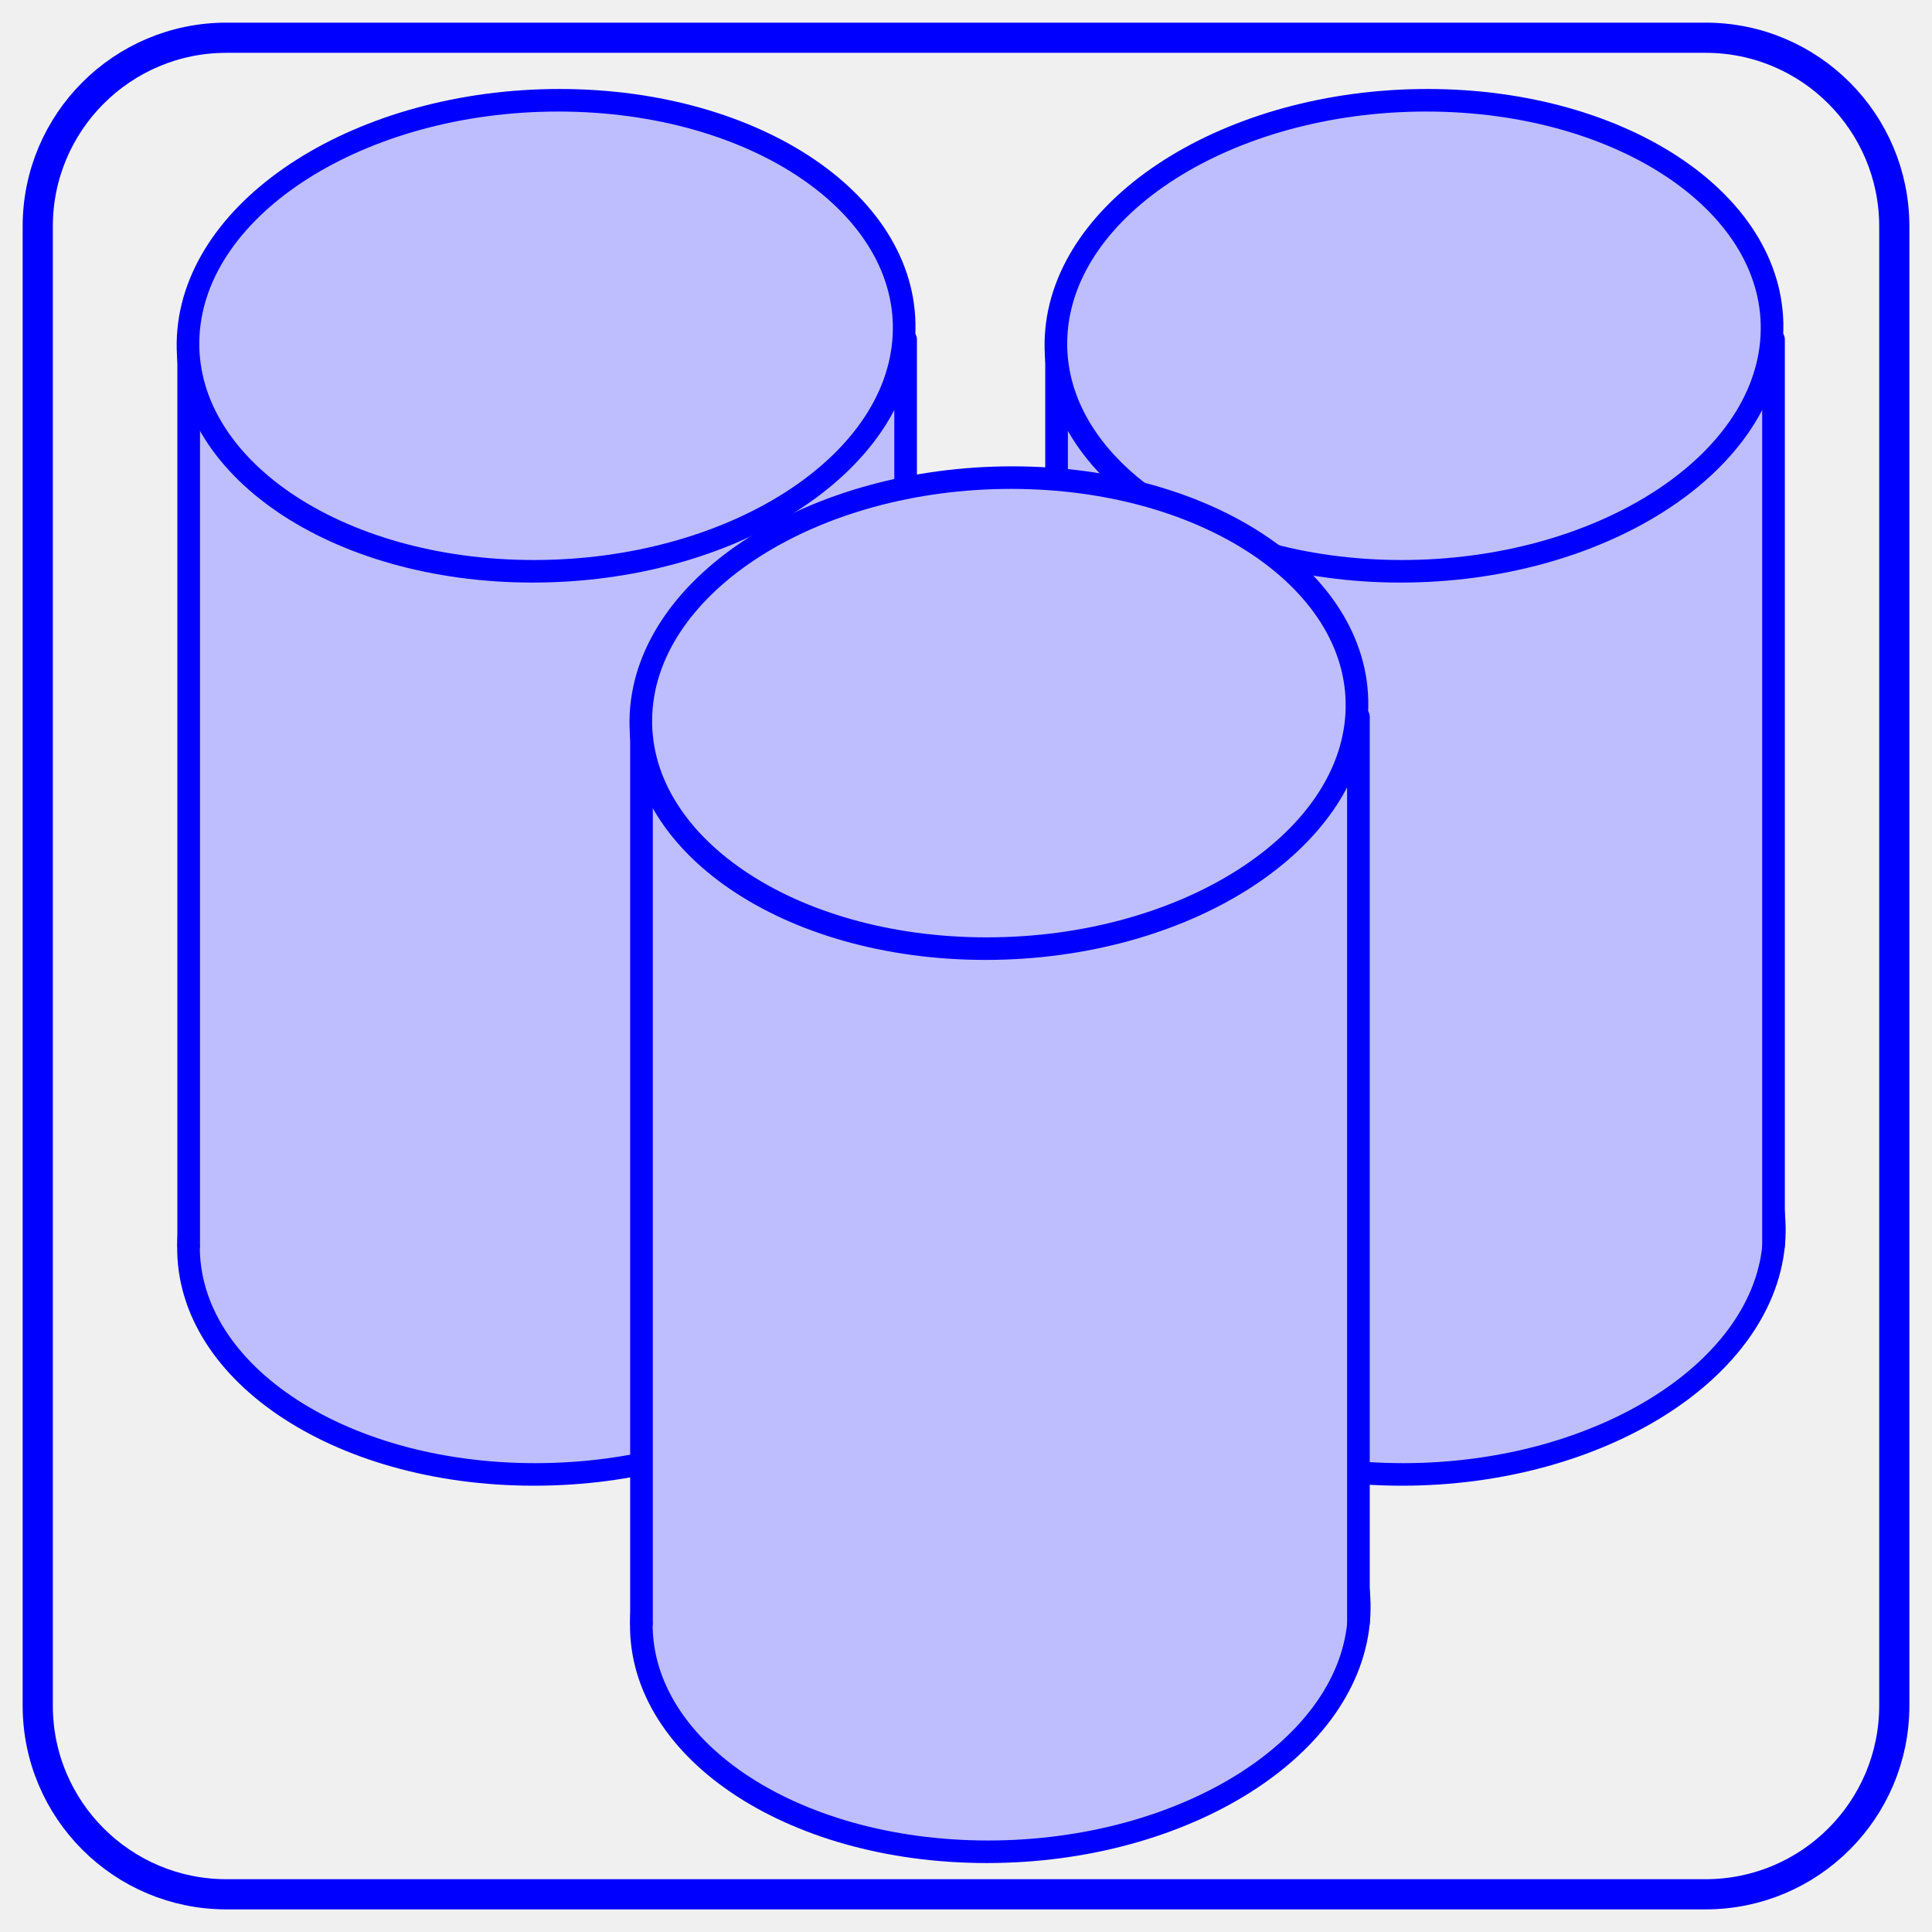
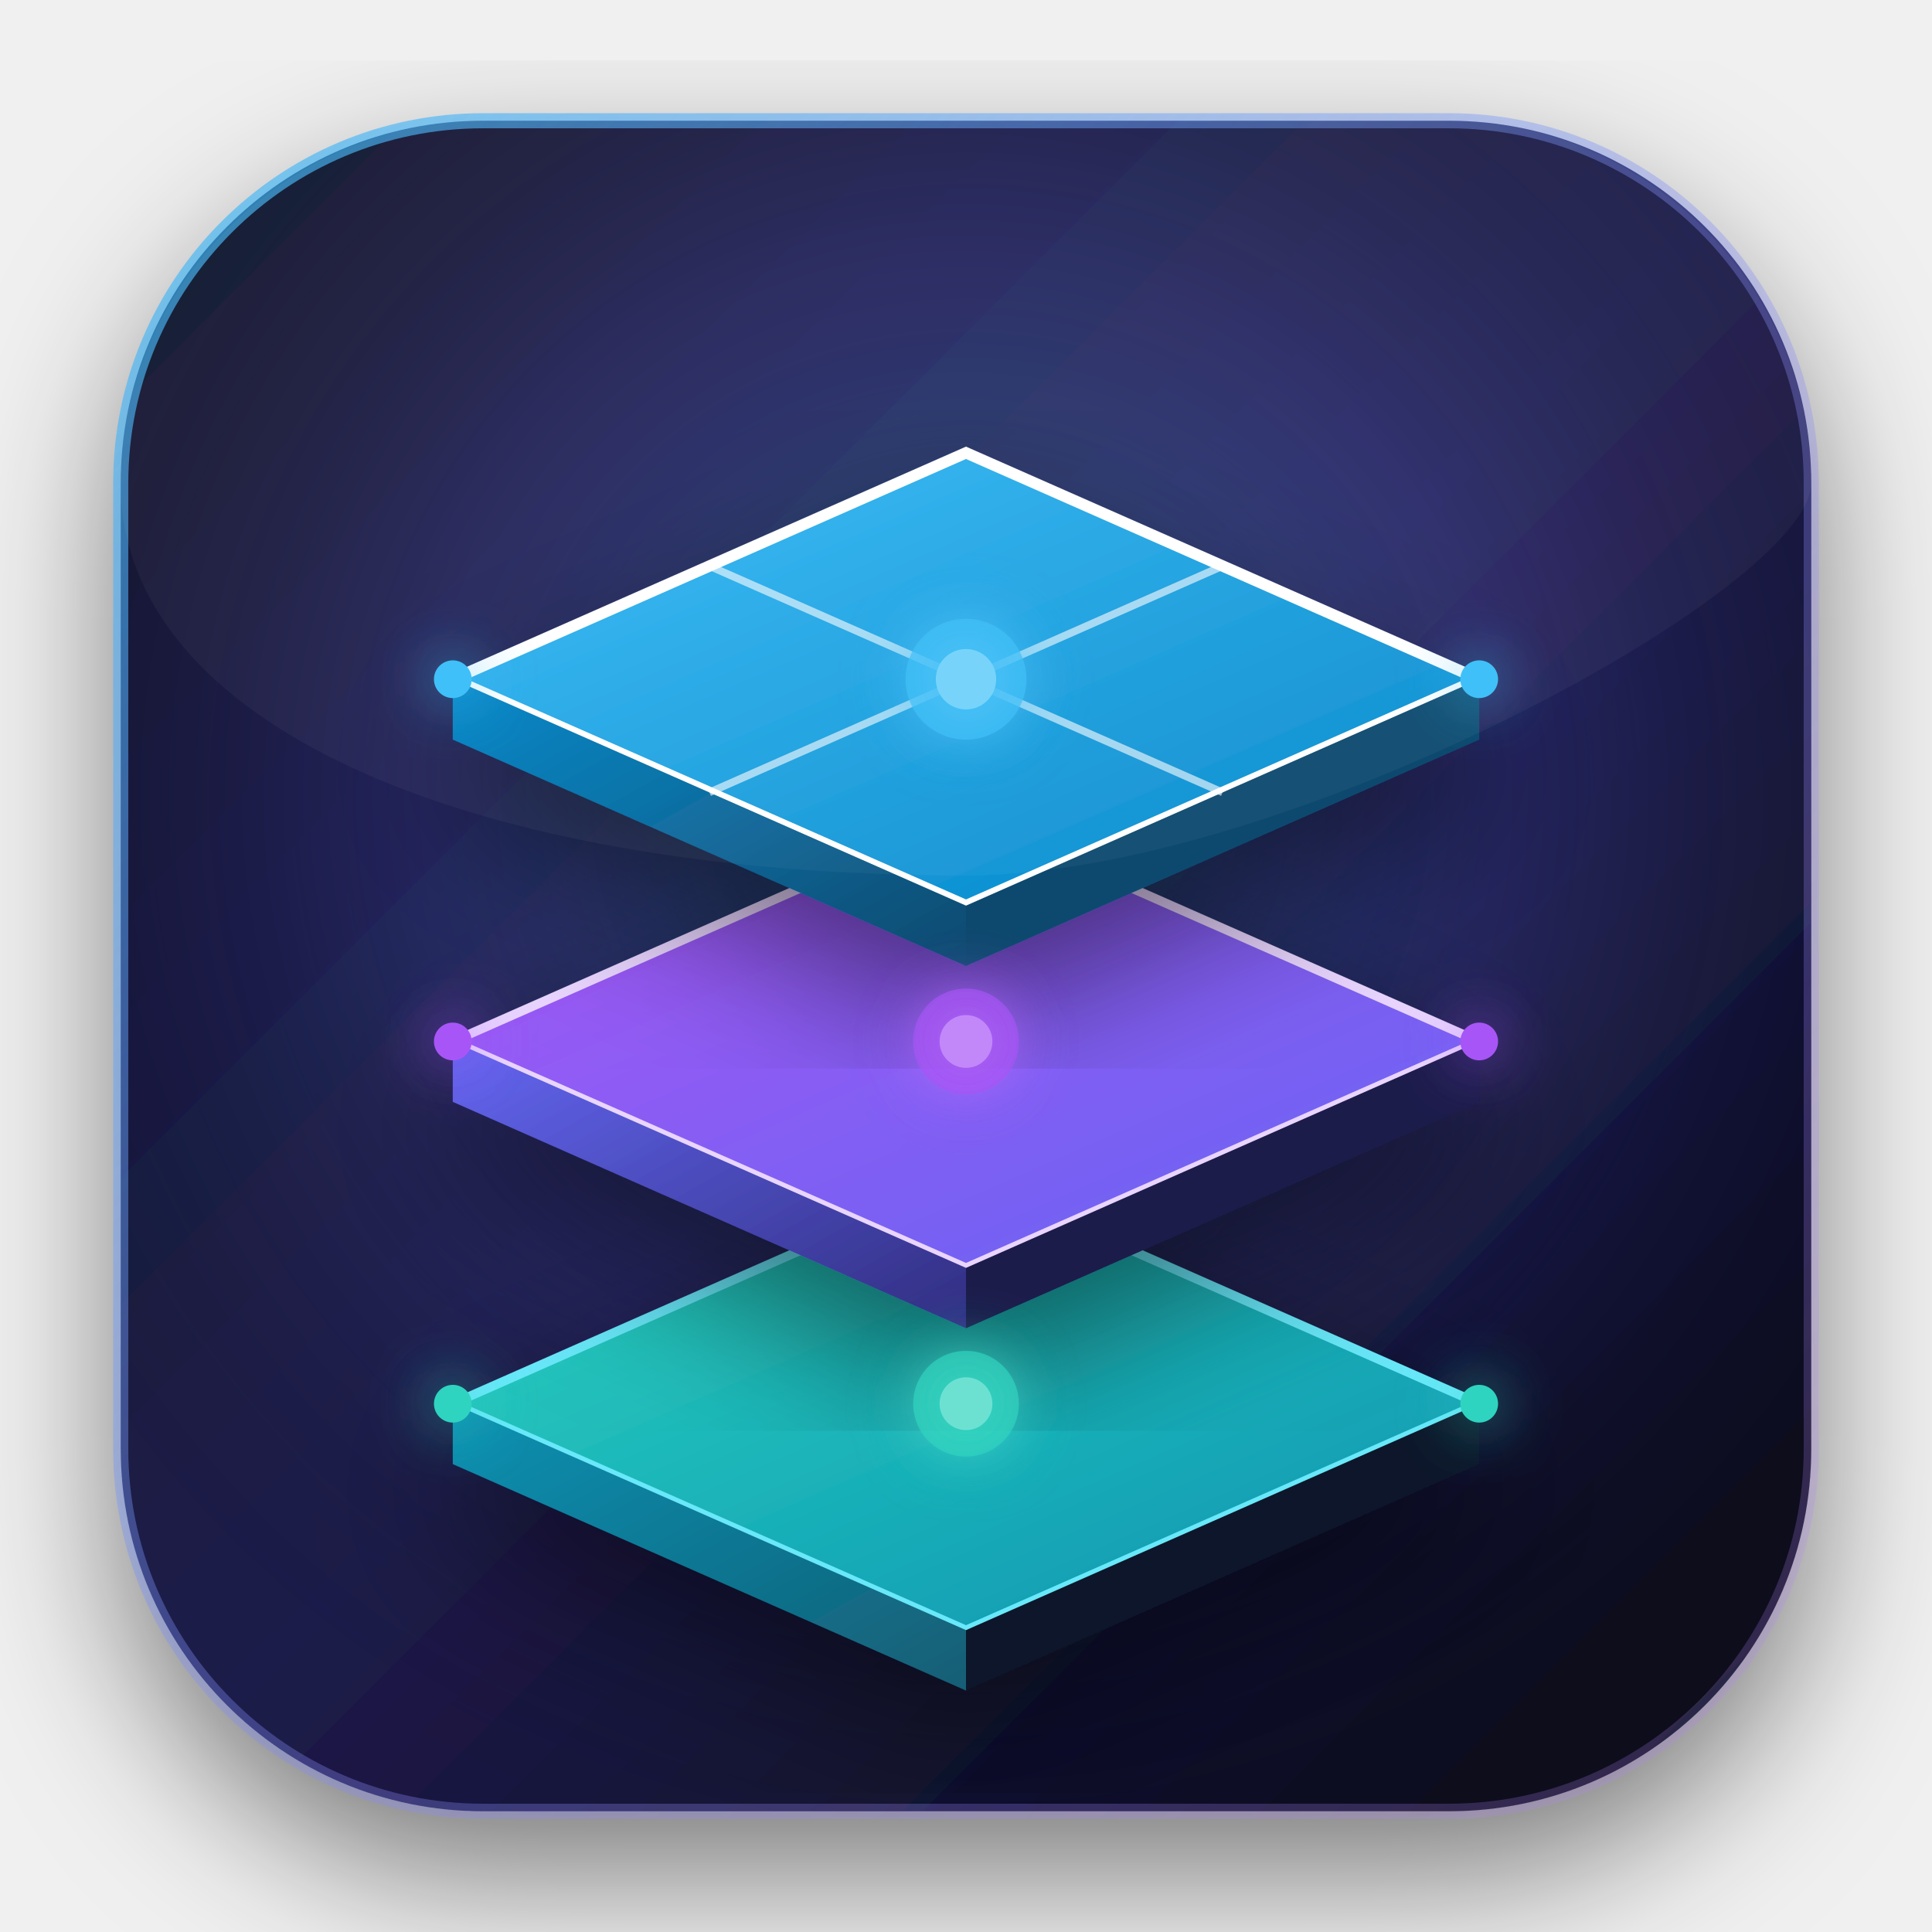
- <svg xmlns="http://www.w3.org/2000/svg" width="256" height="256" viewBox="0 0 67.733 67.733" version="1.1" id="svg8">
-   <defs id="defs2" />
-   <g id="layer1">
-     <rect style="fill:none;fill-rule:evenodd;stroke-width:1.058;fill-opacity:1;stroke:#0000ff;stroke-opacity:1;stroke-miterlimit:4;stroke-dasharray:none" id="rect12" width="65.088" height="65.088" x="1.323" y="1.323" ry="6.615" />
-     <g id="g937" transform="translate(-1.322917)">
-       <g id="g873-9" transform="translate(23.8125,-3.96875)">
-         <ellipse style="fill:#bebeff;stroke:#0000ff;stroke-width:0.792;stroke-linecap:round;stroke-linejoin:round;stroke-miterlimit:4;stroke-dasharray:none;stop-color:#000000" id="path845-2-74" cx="29.721" cy="47.475" rx="12.577" ry="8.268" transform="matrix(1,0,-0.05454991,0.998511,0,0)" />
-         <path id="rect867-9" style="fill:#bebeff;stroke:#0000ff;stroke-width:0.794;stroke-linecap:round;stroke-linejoin:round;stroke-miterlimit:4;stroke-dasharray:none;stop-color:#000000" d="m 14.552,47.625 v -31.75 h 25.135 v 31.75" />
-         <ellipse style="fill:#bebeff;stroke:#0000ff;stroke-width:0.792;stroke-linecap:round;stroke-linejoin:round;stroke-miterlimit:4;stroke-dasharray:none;stop-color:#000000" id="path845-0" cx="27.94" cy="15.764" rx="12.546" ry="8.269" transform="matrix(1,0,-0.05441064,0.9985186,0,0)" />
-       </g>
-       <g id="g873" transform="translate(-6.614583,-3.96875)">
-         <ellipse style="fill:#bebeff;stroke:#0000ff;stroke-width:0.792;stroke-linecap:round;stroke-linejoin:round;stroke-miterlimit:4;stroke-dasharray:none;stop-color:#000000" id="path845-2" cx="29.721" cy="47.475" rx="12.577" ry="8.268" transform="matrix(1,0,-0.05454991,0.998511,0,0)" />
-         <path id="rect867" style="fill:#bebeff;stroke:#0000ff;stroke-width:0.794;stroke-linecap:round;stroke-linejoin:round;stroke-miterlimit:4;stroke-dasharray:none;stop-color:#000000" d="m 14.552,47.625 v -31.75 h 25.135 v 31.75" />
-         <ellipse style="fill:#bebeff;stroke:#0000ff;stroke-width:0.792;stroke-linecap:round;stroke-linejoin:round;stroke-miterlimit:4;stroke-dasharray:none;stop-color:#000000" id="path845" cx="27.94" cy="15.764" rx="12.546" ry="8.269" transform="matrix(1,0,-0.05441064,0.9985186,0,0)" />
-       </g>
-       <g id="g873-7" transform="translate(9.260418,9.260417)">
-         <ellipse style="fill:#bebeff;stroke:#0000ff;stroke-width:0.792;stroke-linecap:round;stroke-linejoin:round;stroke-miterlimit:4;stroke-dasharray:none;stop-color:#000000" id="path845-2-7" cx="29.721" cy="47.475" rx="12.577" ry="8.268" transform="matrix(1,0,-0.05454991,0.998511,0,0)" />
-         <path id="rect867-4" style="fill:#bebeff;stroke:#0000ff;stroke-width:0.794;stroke-linecap:round;stroke-linejoin:round;stroke-miterlimit:4;stroke-dasharray:none;stop-color:#000000" d="m 14.552,47.625 v -31.75 h 25.135 v 31.75" />
-         <ellipse style="fill:#bebeff;stroke:#0000ff;stroke-width:0.792;stroke-linecap:round;stroke-linejoin:round;stroke-miterlimit:4;stroke-dasharray:none;stop-color:#000000" id="path845-9" cx="27.94" cy="15.764" rx="12.546" ry="8.269" transform="matrix(1,0,-0.05441064,0.9985186,0,0)" />
-       </g>
-     </g>
+ <svg xmlns="http://www.w3.org/2000/svg" viewBox="0 0 256 256" width="256" height="256">
+   <defs>
+     <linearGradient id="bgWorkspaces" x1="0%" y1="0%" x2="100%" y2="100%">
+       <stop offset="0%" stop-color="#0f172a" />
+       <stop offset="50%" stop-color="#1e1b4b" />
+       <stop offset="100%" stop-color="#030712" />
+     </linearGradient>
+     <radialGradient id="glowWorkspaces" cx="50%" cy="40%" r="65%">
+       <stop offset="0%" stop-color="#38bdf8" stop-opacity="0.35" />
+       <stop offset="50%" stop-color="#6366f1" stop-opacity="0.18" />
+       <stop offset="100%" stop-color="#000000" stop-opacity="0" />
+     </radialGradient>
+     <linearGradient id="borderWorkspaces" x1="0%" y1="0%" x2="100%" y2="100%">
+       <stop offset="0%" stop-color="#38bdf8" stop-opacity="0.7" />
+       <stop offset="50%" stop-color="#818cf8" stop-opacity="0.35" />
+       <stop offset="100%" stop-color="#c084fc" stop-opacity="0.2" />
+     </linearGradient>
+     <linearGradient id="layerTopTop" x1="0%" y1="0%" x2="100%" y2="100%">
+       <stop offset="0%" stop-color="#38bdf8" />
+       <stop offset="100%" stop-color="#0284c7" />
+     </linearGradient>
+     <linearGradient id="layerTopSide" x1="0%" y1="0%" x2="100%" y2="100%">
+       <stop offset="0%" stop-color="#0284c7" />
+       <stop offset="100%" stop-color="#0c4a6e" />
+     </linearGradient>
+     <linearGradient id="layerMidTop" x1="0%" y1="0%" x2="100%" y2="100%">
+       <stop offset="0%" stop-color="#a855f7" />
+       <stop offset="100%" stop-color="#6366f1" />
+     </linearGradient>
+     <linearGradient id="layerMidSide" x1="0%" y1="0%" x2="100%" y2="100%">
+       <stop offset="0%" stop-color="#6366f1" />
+       <stop offset="100%" stop-color="#312e81" />
+     </linearGradient>
+     <linearGradient id="layerBotTop" x1="0%" y1="0%" x2="100%" y2="100%">
+       <stop offset="0%" stop-color="#2dd4bf" />
+       <stop offset="100%" stop-color="#0891b2" />
+     </linearGradient>
+     <linearGradient id="layerBotSide" x1="0%" y1="0%" x2="100%" y2="100%">
+       <stop offset="0%" stop-color="#0891b2" />
+       <stop offset="100%" stop-color="#155e75" />
+     </linearGradient>
+     <linearGradient id="beamGrad" x1="0%" y1="0%" x2="0%" y2="100%">
+       <stop offset="0%" stop-color="#38bdf8" />
+       <stop offset="50%" stop-color="#a855f7" />
+       <stop offset="100%" stop-color="#2dd4bf" />
+     </linearGradient>
+     <filter id="shadowWorkspaces" x="-20%" y="-20%" width="140%" height="140%">
+       <feDropShadow dx="0" dy="8" stdDeviation="10" flood-color="#000000" flood-opacity="0.5" />
+     </filter>
+     <filter id="glowFilterWorkspaces" x="-30%" y="-30%" width="160%" height="160%">
+       <feGaussianBlur stdDeviation="4" result="blur" />
+       <feComposite in="SourceGraphic" in2="blur" operator="over" />
+     </filter>
+   </defs>
+   <rect x="16" y="16" width="224" height="224" rx="48" fill="url(#bgWorkspaces)" filter="url(#shadowWorkspaces)" />
+   <rect x="16" y="16" width="224" height="224" rx="48" fill="url(#glowWorkspaces)" />
+   <rect x="16" y="16" width="224" height="224" rx="48" fill="none" stroke="url(#borderWorkspaces)" stroke-width="2" />
+   <g stroke="url(#beamGrad)" stroke-width="2" stroke-linecap="round" filter="url(#glowFilterWorkspaces)">
+     <line x1="128" y1="62" x2="128" y2="186" />
+     <line x1="68" y1="96" x2="68" y2="176" stroke-dasharray="3,3" opacity="0.6" />
+     <line x1="188" y1="96" x2="188" y2="176" stroke-dasharray="3,3" opacity="0.6" />
  </g>
+   <g filter="url(#shadowWorkspaces)">
+     <path d="M 128 156 L 196 186 L 128 216 L 60 186 Z" fill="url(#layerBotTop)" stroke="#67e8f9" stroke-width="1.2" />
+     <path d="M 60 186 L 128 216 L 128 224 L 60 194 Z" fill="url(#layerBotSide)" />
+     <path d="M 128 216 L 196 186 L 196 194 L 128 224 Z" fill="#0f172a" />
+   </g>
+   <g filter="url(#shadowWorkspaces)">
+     <path d="M 128 108 L 196 138 L 128 168 L 60 138 Z" fill="url(#layerMidTop)" stroke="#e9d5ff" stroke-width="1.2" />
+     <path d="M 60 138 L 128 168 L 128 176 L 60 146 Z" fill="url(#layerMidSide)" />
+     <path d="M 128 168 L 196 138 L 196 146 L 128 176 Z" fill="#1e1b4b" />
+   </g>
+   <g filter="url(#shadowWorkspaces)">
+     <path d="M 128 60 L 196 90 L 128 120 L 60 90 Z" fill="url(#layerTopTop)" stroke="#ffffff" stroke-width="1.5" />
+     <path d="M 60 90 L 128 120 L 128 128 L 60 98 Z" fill="url(#layerTopSide)" />
+     <path d="M 128 120 L 196 90 L 196 98 L 128 128 Z" fill="#0c4a6e" />
+     <line x1="94" y1="75" x2="162" y2="105" stroke="#ffffff" stroke-width="1" opacity="0.6" />
+     <line x1="162" y1="75" x2="94" y2="105" stroke="#ffffff" stroke-width="1" opacity="0.6" />
+   </g>
+   <g filter="url(#glowFilterWorkspaces)">
+     <circle cx="128" cy="90" r="4" fill="#ffffff" />
+     <circle cx="128" cy="90" r="8" fill="#38bdf8" opacity="0.7" />
+     <circle cx="128" cy="138" r="3.5" fill="#ffffff" />
+     <circle cx="128" cy="138" r="7" fill="#a855f7" opacity="0.7" />
+     <circle cx="128" cy="186" r="3.5" fill="#ffffff" />
+     <circle cx="128" cy="186" r="7" fill="#2dd4bf" opacity="0.7" />
+     <circle cx="60" cy="90" r="2.5" fill="#38bdf8" />
+     <circle cx="196" cy="90" r="2.5" fill="#38bdf8" />
+     <circle cx="60" cy="138" r="2.5" fill="#a855f7" />
+     <circle cx="196" cy="138" r="2.5" fill="#a855f7" />
+     <circle cx="60" cy="186" r="2.5" fill="#2dd4bf" />
+     <circle cx="196" cy="186" r="2.5" fill="#2dd4bf" />
+   </g>
+   <path d="M 16 64 C 16 38 38 16 64 16 L 192 16 C 218 16 240 38 240 64 C 240 78 170 116 128 116 C 62 116 16 96 16 64 Z" fill="#ffffff" opacity="0.04" />
</svg>
